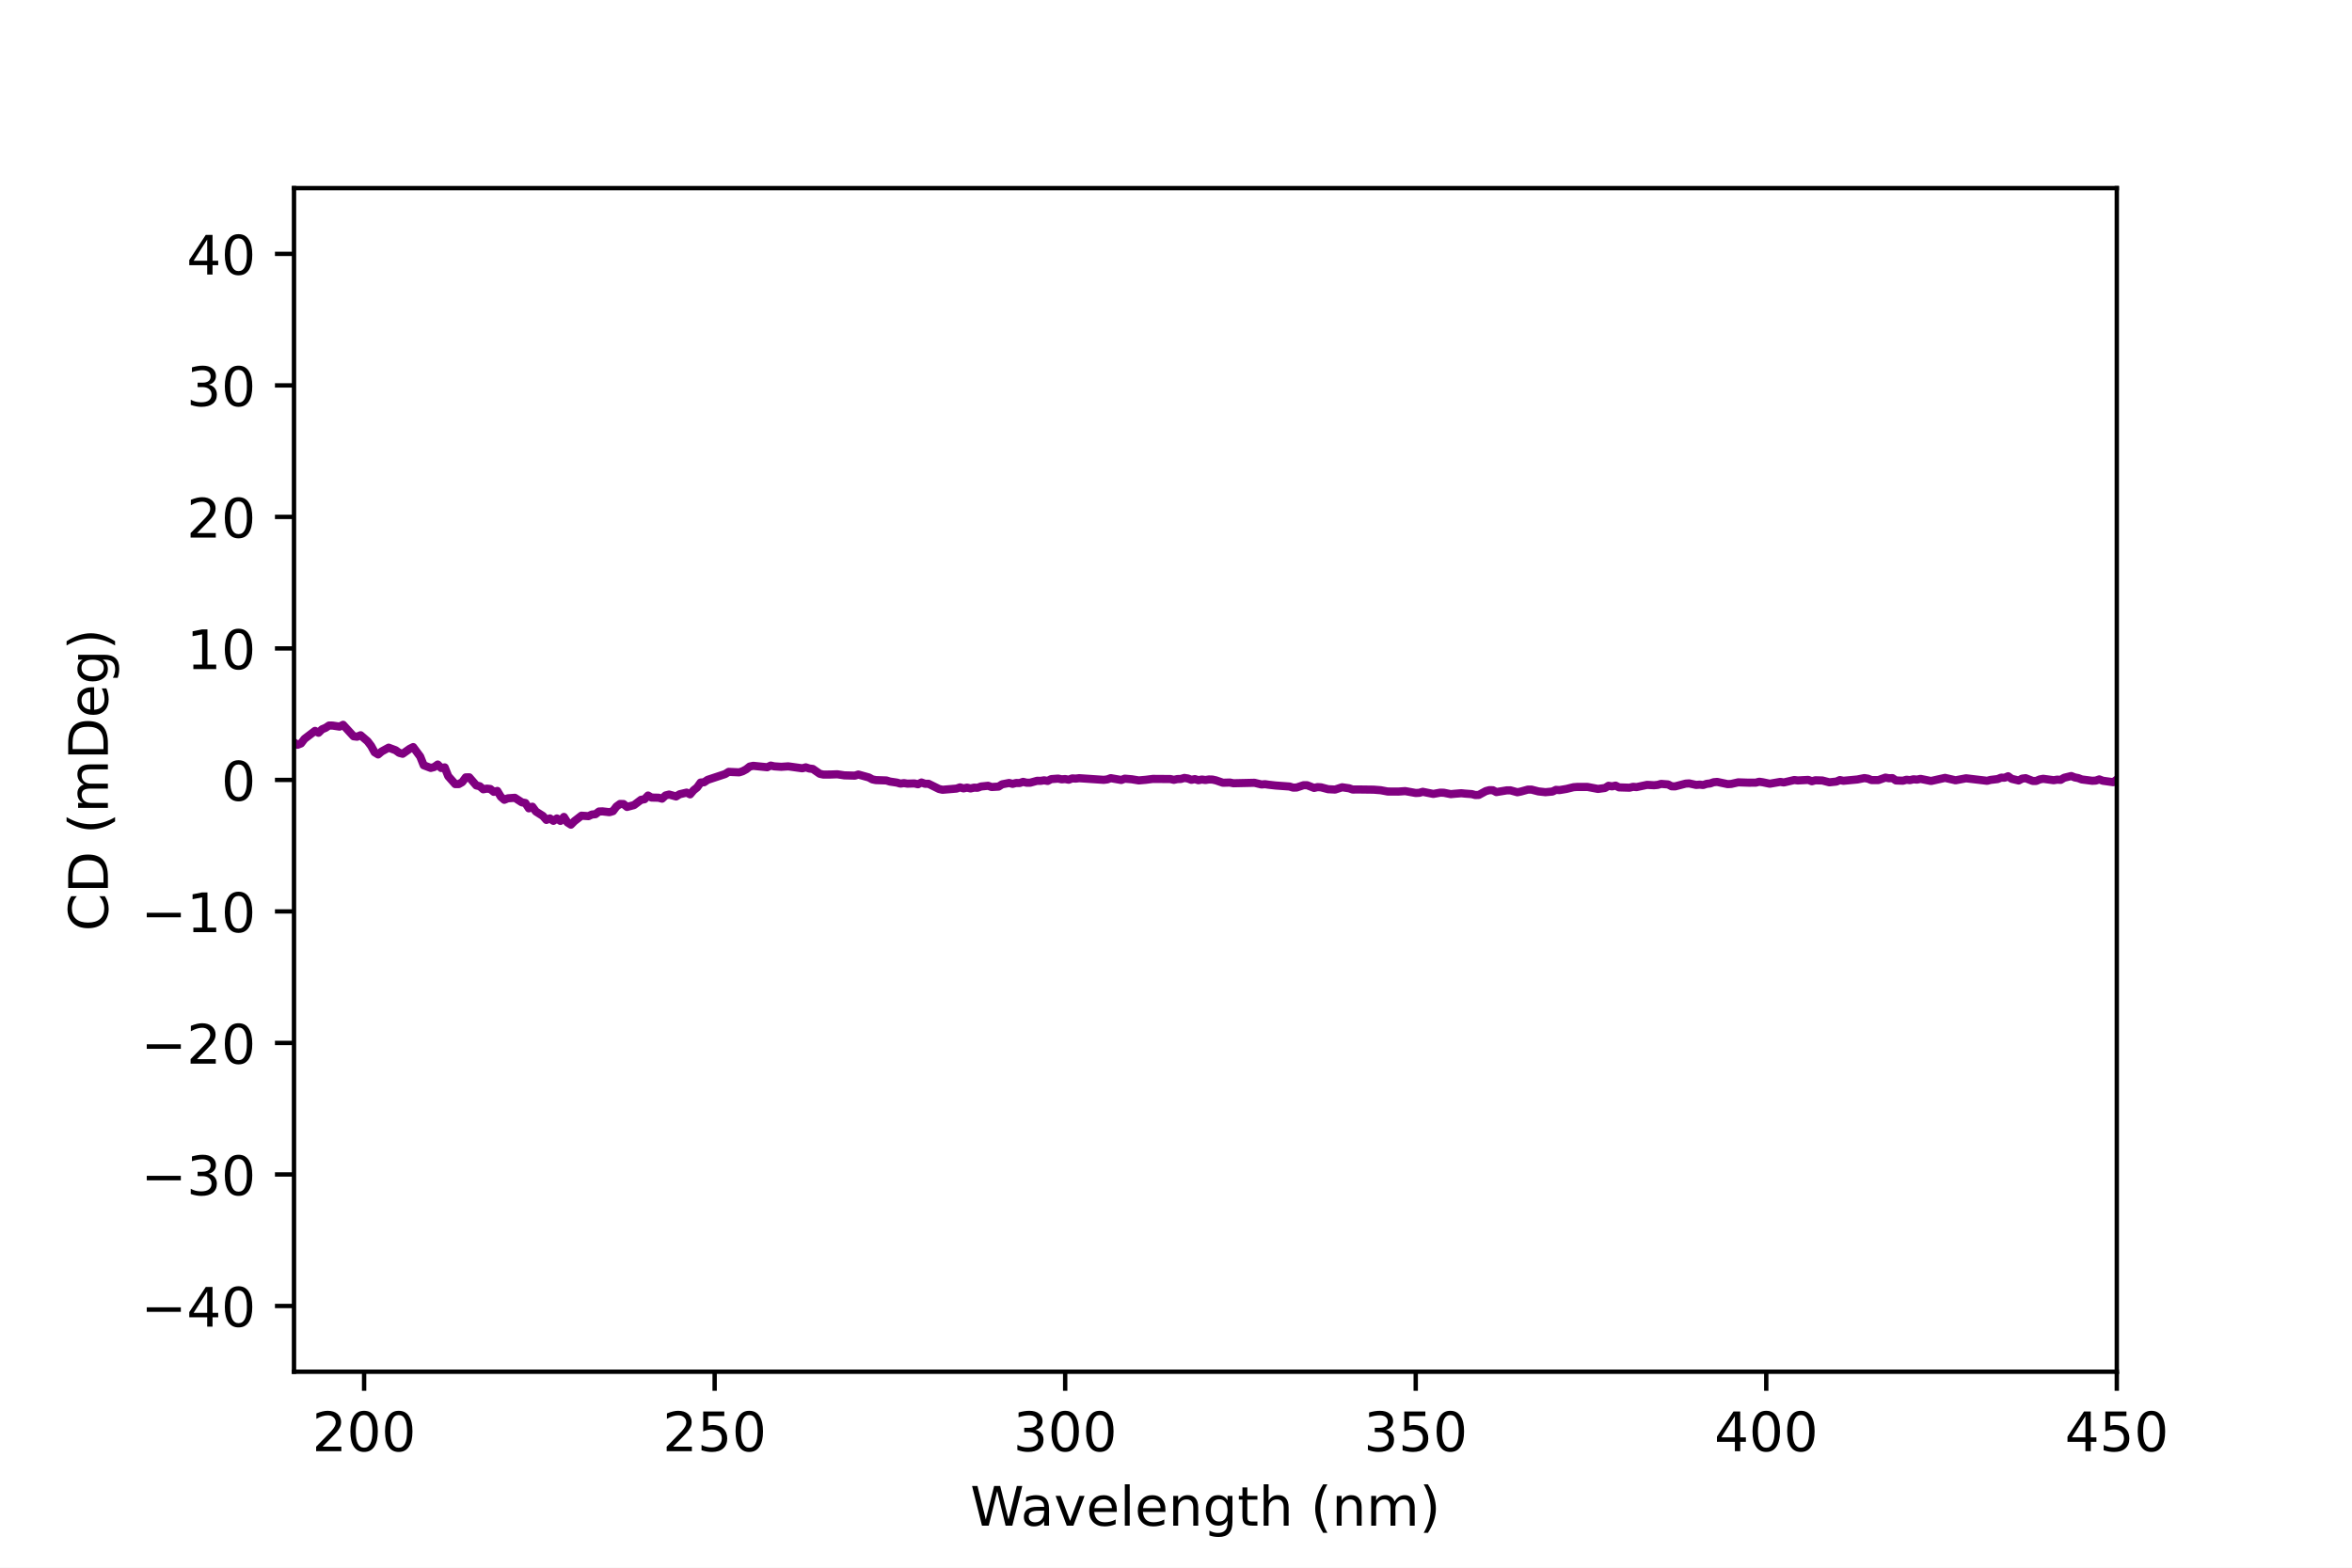
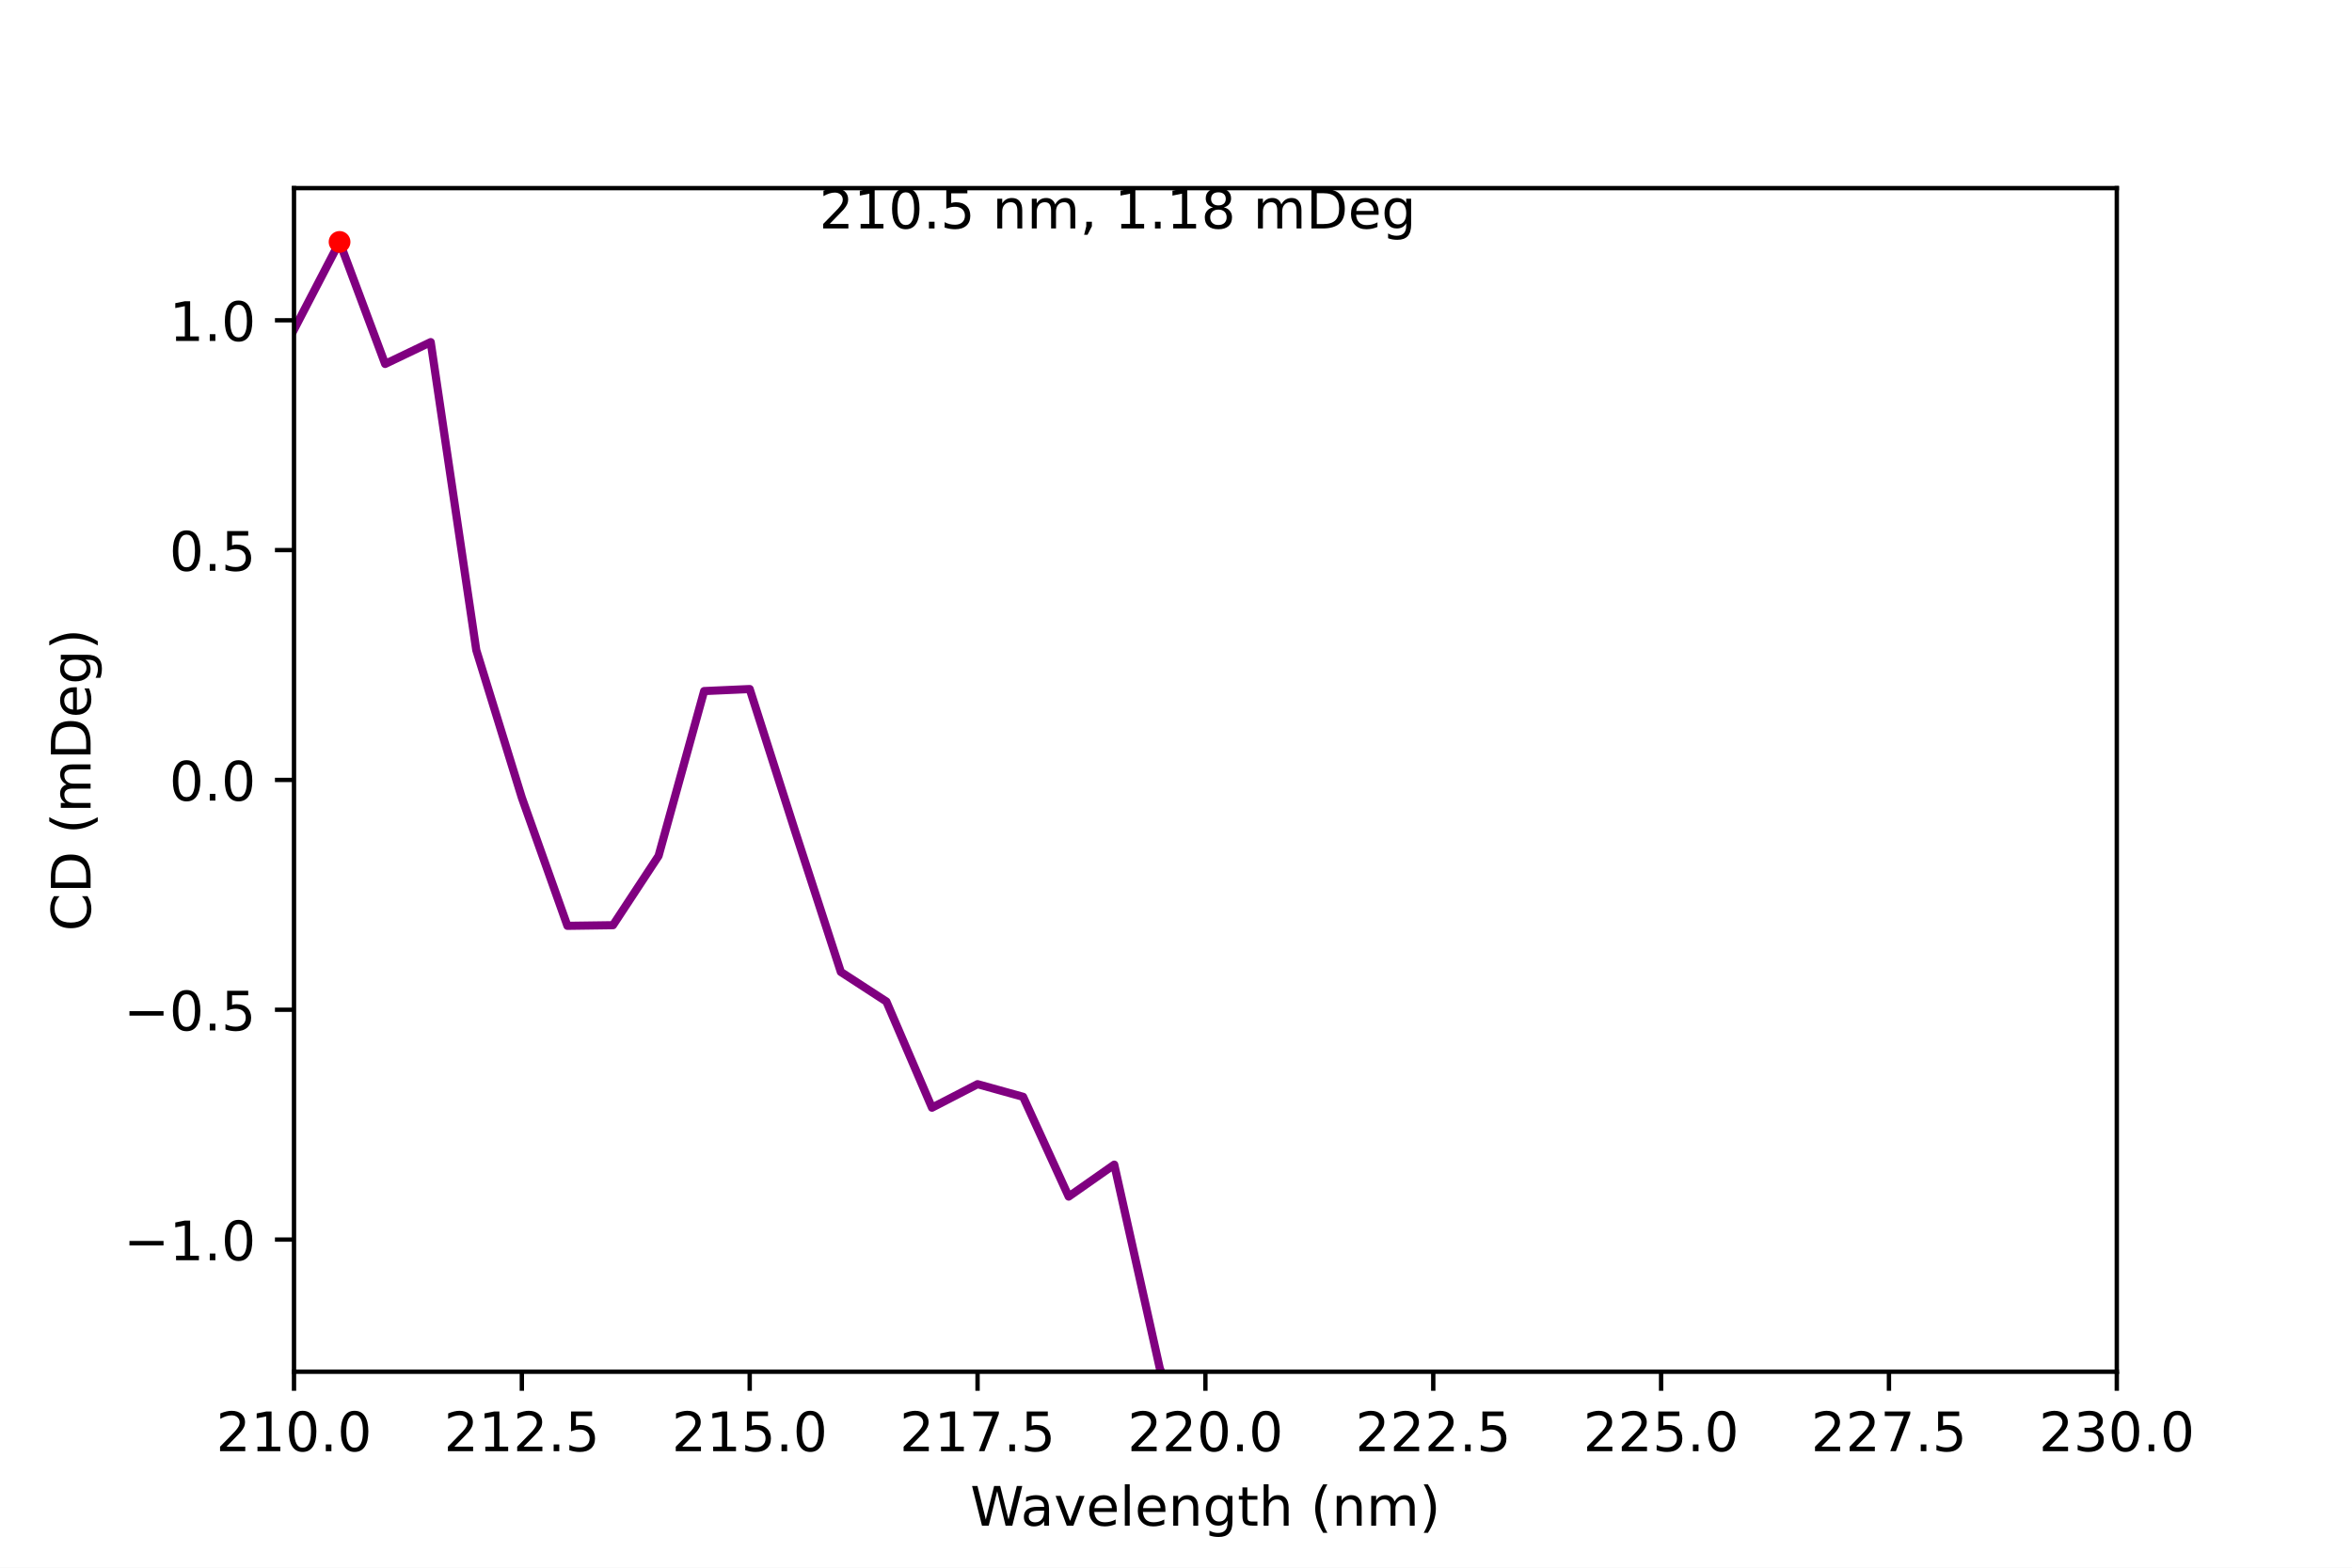
<svg xmlns="http://www.w3.org/2000/svg" xmlns:xlink="http://www.w3.org/1999/xlink" height="288pt" version="1.1" viewBox="0 0 432 288" width="432pt">
  <defs>
    <style type="text/css">*{stroke-linecap:butt;stroke-linejoin:round;}</style>
  </defs>
  <g id="figure_1">
    <g id="patch_1">
      <path d="M 0 288  L 432 288  L 432 0  L 0 0  z " style="fill:#ffffff;" />
    </g>
    <g id="axes_1">
      <g id="patch_2">
        <path d="M 54 252  L 388.8 252  L 388.8 34.56  L 54 34.56  z " style="fill:#ffffff;" />
      </g>
      <g id="matplotlib.axis_1">
        <g id="xtick_1">
          <g id="line2d_1">
            <defs>
-               <path d="M 0 0  L 0 3.5  " id="m065fabda60" style="stroke:#000000;stroke-width:0.8;" />
+               <path d="M 0 0  L 0 3.5  " id="m1e1c2de254" style="stroke:#000000;stroke-width:0.8;" />
            </defs>
            <g>
-               <use style="stroke:#000000;stroke-width:0.8;" x="66.877" xlink:href="#m065fabda60" y="252" />
+               <use style="stroke:#000000;stroke-width:0.8;" x="54" xlink:href="#m1e1c2de254" y="252" />
            </g>
          </g>
          <g id="text_1">
-             <g transform="translate(57.33317 266.5984)scale(0.1 -0.1)">
+             <g transform="translate(39.68594 266.5984)scale(0.1 -0.1)">
              <defs>
                <path d="M 1228 531  L 3431 531  L 3431 0  L 469 0  L 469 531  Q 828 903 1448 1529  Q 2069 2156 2228 2338  Q 2531 2678 2651 2914  Q 2772 3150 2772 3378  Q 2772 3750 2511 3984  Q 2250 4219 1831 4219  Q 1534 4219 1204 4116  Q 875 4013 500 3803  L 500 4441  Q 881 4594 1212 4672  Q 1544 4750 1819 4750  Q 2544 4750 2975 4387  Q 3406 4025 3406 3419  Q 3406 3131 3298 2873  Q 3191 2616 2906 2266  Q 2828 2175 2409 1742  Q 1991 1309 1228 531  z " id="DejaVuSans-32" transform="scale(0.015625)" />
+                 <path d="M 794 531  L 1825 531  L 1825 4091  L 703 3866  L 703 4441  L 1819 4666  L 2450 4666  L 2450 531  L 3481 531  L 3481 0  L 794 0  L 794 531  z " id="DejaVuSans-31" transform="scale(0.015625)" />
                <path d="M 2034 4250  Q 1547 4250 1301 3770  Q 1056 3291 1056 2328  Q 1056 1369 1301 889  Q 1547 409 2034 409  Q 2525 409 2770 889  Q 3016 1369 3016 2328  Q 3016 3291 2770 3770  Q 2525 4250 2034 4250  z M 2034 4750  Q 2819 4750 3233 4129  Q 3647 3509 3647 2328  Q 3647 1150 3233 529  Q 2819 -91 2034 -91  Q 1250 -91 836 529  Q 422 1150 422 2328  Q 422 3509 836 4129  Q 1250 4750 2034 4750  z " id="DejaVuSans-30" transform="scale(0.015625)" />
-               </defs>
-               <use xlink:href="#DejaVuSans-32" />
-               <use x="63.623" xlink:href="#DejaVuSans-30" />
+                 <path d="M 684 794  L 1344 794  L 1344 0  L 684 0  L 684 794  z " id="DejaVuSans-2e" transform="scale(0.015625)" />
+               </defs>
+               <use xlink:href="#DejaVuSans-32" />
+               <use x="63.623" xlink:href="#DejaVuSans-31" />
              <use x="127.246" xlink:href="#DejaVuSans-30" />
+               <use x="190.869" xlink:href="#DejaVuSans-2e" />
+               <use x="222.656" xlink:href="#DejaVuSans-30" />
            </g>
          </g>
        </g>
        <g id="xtick_2">
          <g id="line2d_2">
            <g>
-               <use style="stroke:#000000;stroke-width:0.8;" x="131.262" xlink:href="#m065fabda60" y="252" />
+               <use style="stroke:#000000;stroke-width:0.8;" x="95.85" xlink:href="#m1e1c2de254" y="252" />
            </g>
          </g>
          <g id="text_2">
-             <g transform="translate(121.7178 266.5984)scale(0.1 -0.1)">
+             <g transform="translate(81.53594 266.5984)scale(0.1 -0.1)">
              <defs>
                <path d="M 691 4666  L 3169 4666  L 3169 4134  L 1269 4134  L 1269 2991  Q 1406 3038 1543 3061  Q 1681 3084 1819 3084  Q 2600 3084 3056 2656  Q 3513 2228 3513 1497  Q 3513 744 3044 326  Q 2575 -91 1722 -91  Q 1428 -91 1123 -41  Q 819 9 494 109  L 494 744  Q 775 591 1075 516  Q 1375 441 1709 441  Q 2250 441 2565 725  Q 2881 1009 2881 1497  Q 2881 1984 2565 2268  Q 2250 2553 1709 2553  Q 1456 2553 1204 2497  Q 953 2441 691 2322  L 691 4666  z " id="DejaVuSans-35" transform="scale(0.015625)" />
              </defs>
              <use xlink:href="#DejaVuSans-32" />
-               <use x="63.623" xlink:href="#DejaVuSans-35" />
-               <use x="127.246" xlink:href="#DejaVuSans-30" />
+               <use x="63.623" xlink:href="#DejaVuSans-31" />
+               <use x="127.246" xlink:href="#DejaVuSans-32" />
+               <use x="190.869" xlink:href="#DejaVuSans-2e" />
+               <use x="222.656" xlink:href="#DejaVuSans-35" />
            </g>
          </g>
        </g>
        <g id="xtick_3">
          <g id="line2d_3">
            <g>
-               <use style="stroke:#000000;stroke-width:0.8;" x="195.646" xlink:href="#m065fabda60" y="252" />
+               <use style="stroke:#000000;stroke-width:0.8;" x="137.7" xlink:href="#m1e1c2de254" y="252" />
            </g>
          </g>
          <g id="text_3">
-             <g transform="translate(186.1024 266.5984)scale(0.1 -0.1)">
-               <defs>
-                 <path d="M 2597 2516  Q 3050 2419 3304 2112  Q 3559 1806 3559 1356  Q 3559 666 3084 287  Q 2609 -91 1734 -91  Q 1441 -91 1130 -33  Q 819 25 488 141  L 488 750  Q 750 597 1062 519  Q 1375 441 1716 441  Q 2309 441 2620 675  Q 2931 909 2931 1356  Q 2931 1769 2642 2001  Q 2353 2234 1838 2234  L 1294 2234  L 1294 2753  L 1863 2753  Q 2328 2753 2575 2939  Q 2822 3125 2822 3475  Q 2822 3834 2567 4026  Q 2313 4219 1838 4219  Q 1578 4219 1281 4162  Q 984 4106 628 3988  L 628 4550  Q 988 4650 1302 4700  Q 1616 4750 1894 4750  Q 2613 4750 3031 4423  Q 3450 4097 3450 3541  Q 3450 3153 3228 2886  Q 3006 2619 2597 2516  z " id="DejaVuSans-33" transform="scale(0.015625)" />
-               </defs>
-               <use xlink:href="#DejaVuSans-33" />
-               <use x="63.623" xlink:href="#DejaVuSans-30" />
-               <use x="127.246" xlink:href="#DejaVuSans-30" />
+             <g transform="translate(123.3859 266.5984)scale(0.1 -0.1)">
+               <use xlink:href="#DejaVuSans-32" />
+               <use x="63.623" xlink:href="#DejaVuSans-31" />
+               <use x="127.246" xlink:href="#DejaVuSans-35" />
+               <use x="190.869" xlink:href="#DejaVuSans-2e" />
+               <use x="222.656" xlink:href="#DejaVuSans-30" />
            </g>
          </g>
        </g>
        <g id="xtick_4">
          <g id="line2d_4">
            <g>
-               <use style="stroke:#000000;stroke-width:0.8;" x="260.031" xlink:href="#m065fabda60" y="252" />
+               <use style="stroke:#000000;stroke-width:0.8;" x="179.55" xlink:href="#m1e1c2de254" y="252" />
            </g>
          </g>
          <g id="text_4">
-             <g transform="translate(250.487 266.5984)scale(0.1 -0.1)">
-               <use xlink:href="#DejaVuSans-33" />
-               <use x="63.623" xlink:href="#DejaVuSans-35" />
-               <use x="127.246" xlink:href="#DejaVuSans-30" />
+             <g transform="translate(165.2359 266.5984)scale(0.1 -0.1)">
+               <defs>
+                 <path d="M 525 4666  L 3525 4666  L 3525 4397  L 1831 0  L 1172 0  L 2766 4134  L 525 4134  L 525 4666  z " id="DejaVuSans-37" transform="scale(0.015625)" />
+               </defs>
+               <use xlink:href="#DejaVuSans-32" />
+               <use x="63.623" xlink:href="#DejaVuSans-31" />
+               <use x="127.246" xlink:href="#DejaVuSans-37" />
+               <use x="190.869" xlink:href="#DejaVuSans-2e" />
+               <use x="222.656" xlink:href="#DejaVuSans-35" />
            </g>
          </g>
        </g>
        <g id="xtick_5">
          <g id="line2d_5">
            <g>
-               <use style="stroke:#000000;stroke-width:0.8;" x="324.415" xlink:href="#m065fabda60" y="252" />
+               <use style="stroke:#000000;stroke-width:0.8;" x="221.4" xlink:href="#m1e1c2de254" y="252" />
            </g>
          </g>
          <g id="text_5">
-             <g transform="translate(314.8716 266.5984)scale(0.1 -0.1)">
-               <defs>
-                 <path d="M 2419 4116  L 825 1625  L 2419 1625  L 2419 4116  z M 2253 4666  L 3047 4666  L 3047 1625  L 3713 1625  L 3713 1100  L 3047 1100  L 3047 0  L 2419 0  L 2419 1100  L 313 1100  L 313 1709  L 2253 4666  z " id="DejaVuSans-34" transform="scale(0.015625)" />
-               </defs>
-               <use xlink:href="#DejaVuSans-34" />
-               <use x="63.623" xlink:href="#DejaVuSans-30" />
+             <g transform="translate(207.0859 266.5984)scale(0.1 -0.1)">
+               <use xlink:href="#DejaVuSans-32" />
+               <use x="63.623" xlink:href="#DejaVuSans-32" />
              <use x="127.246" xlink:href="#DejaVuSans-30" />
+               <use x="190.869" xlink:href="#DejaVuSans-2e" />
+               <use x="222.656" xlink:href="#DejaVuSans-30" />
            </g>
          </g>
        </g>
        <g id="xtick_6">
          <g id="line2d_6">
            <g>
-               <use style="stroke:#000000;stroke-width:0.8;" x="388.8" xlink:href="#m065fabda60" y="252" />
+               <use style="stroke:#000000;stroke-width:0.8;" x="263.25" xlink:href="#m1e1c2de254" y="252" />
            </g>
          </g>
          <g id="text_6">
-             <g transform="translate(379.2563 266.5984)scale(0.1 -0.1)">
-               <use xlink:href="#DejaVuSans-34" />
-               <use x="63.623" xlink:href="#DejaVuSans-35" />
+             <g transform="translate(248.9359 266.5984)scale(0.1 -0.1)">
+               <use xlink:href="#DejaVuSans-32" />
+               <use x="63.623" xlink:href="#DejaVuSans-32" />
+               <use x="127.246" xlink:href="#DejaVuSans-32" />
+               <use x="190.869" xlink:href="#DejaVuSans-2e" />
+               <use x="222.656" xlink:href="#DejaVuSans-35" />
+             </g>
+           </g>
+         </g>
+         <g id="xtick_7">
+           <g id="line2d_7">
+             <g>
+               <use style="stroke:#000000;stroke-width:0.8;" x="305.1" xlink:href="#m1e1c2de254" y="252" />
+             </g>
+           </g>
+           <g id="text_7">
+             <g transform="translate(290.7859 266.5984)scale(0.1 -0.1)">
+               <use xlink:href="#DejaVuSans-32" />
+               <use x="63.623" xlink:href="#DejaVuSans-32" />
+               <use x="127.246" xlink:href="#DejaVuSans-35" />
+               <use x="190.869" xlink:href="#DejaVuSans-2e" />
+               <use x="222.656" xlink:href="#DejaVuSans-30" />
+             </g>
+           </g>
+         </g>
+         <g id="xtick_8">
+           <g id="line2d_8">
+             <g>
+               <use style="stroke:#000000;stroke-width:0.8;" x="346.95" xlink:href="#m1e1c2de254" y="252" />
+             </g>
+           </g>
+           <g id="text_8">
+             <g transform="translate(332.6359 266.5984)scale(0.1 -0.1)">
+               <use xlink:href="#DejaVuSans-32" />
+               <use x="63.623" xlink:href="#DejaVuSans-32" />
+               <use x="127.246" xlink:href="#DejaVuSans-37" />
+               <use x="190.869" xlink:href="#DejaVuSans-2e" />
+               <use x="222.656" xlink:href="#DejaVuSans-35" />
+             </g>
+           </g>
+         </g>
+         <g id="xtick_9">
+           <g id="line2d_9">
+             <g>
+               <use style="stroke:#000000;stroke-width:0.8;" x="388.8" xlink:href="#m1e1c2de254" y="252" />
+             </g>
+           </g>
+           <g id="text_9">
+             <g transform="translate(374.4859 266.5984)scale(0.1 -0.1)">
+               <defs>
+                 <path d="M 2597 2516  Q 3050 2419 3304 2112  Q 3559 1806 3559 1356  Q 3559 666 3084 287  Q 2609 -91 1734 -91  Q 1441 -91 1130 -33  Q 819 25 488 141  L 488 750  Q 750 597 1062 519  Q 1375 441 1716 441  Q 2309 441 2620 675  Q 2931 909 2931 1356  Q 2931 1769 2642 2001  Q 2353 2234 1838 2234  L 1294 2234  L 1294 2753  L 1863 2753  Q 2328 2753 2575 2939  Q 2822 3125 2822 3475  Q 2822 3834 2567 4026  Q 2313 4219 1838 4219  Q 1578 4219 1281 4162  Q 984 4106 628 3988  L 628 4550  Q 988 4650 1302 4700  Q 1616 4750 1894 4750  Q 2613 4750 3031 4423  Q 3450 4097 3450 3541  Q 3450 3153 3228 2886  Q 3006 2619 2597 2516  z " id="DejaVuSans-33" transform="scale(0.015625)" />
+               </defs>
+               <use xlink:href="#DejaVuSans-32" />
+               <use x="63.623" xlink:href="#DejaVuSans-33" />
              <use x="127.246" xlink:href="#DejaVuSans-30" />
-             </g>
-           </g>
-         </g>
-         <g id="text_7">
+               <use x="190.869" xlink:href="#DejaVuSans-2e" />
+               <use x="222.656" xlink:href="#DejaVuSans-30" />
+             </g>
+           </g>
+         </g>
+         <g id="text_10">
          <g transform="translate(178.2078 280.2766)scale(0.1 -0.1)">
            <defs>
              <path d="M 213 4666  L 850 4666  L 1831 722  L 2809 4666  L 3519 4666  L 4500 722  L 5478 4666  L 6119 4666  L 4947 0  L 4153 0  L 3169 4050  L 2175 0  L 1381 0  L 213 4666  z " id="DejaVuSans-57" transform="scale(0.015625)" />
              <path d="M 2194 1759  Q 1497 1759 1228 1600  Q 959 1441 959 1056  Q 959 750 1161 570  Q 1363 391 1709 391  Q 2188 391 2477 730  Q 2766 1069 2766 1631  L 2766 1759  L 2194 1759  z M 3341 1997  L 3341 0  L 2766 0  L 2766 531  Q 2569 213 2275 61  Q 1981 -91 1556 -91  Q 1019 -91 701 211  Q 384 513 384 1019  Q 384 1609 779 1909  Q 1175 2209 1959 2209  L 2766 2209  L 2766 2266  Q 2766 2663 2505 2880  Q 2244 3097 1772 3097  Q 1472 3097 1187 3025  Q 903 2953 641 2809  L 641 3341  Q 956 3463 1253 3523  Q 1550 3584 1831 3584  Q 2591 3584 2966 3190  Q 3341 2797 3341 1997  z " id="DejaVuSans-61" transform="scale(0.015625)" />
              <path d="M 191 3500  L 800 3500  L 1894 563  L 2988 3500  L 3597 3500  L 2284 0  L 1503 0  L 191 3500  z " id="DejaVuSans-76" transform="scale(0.015625)" />
              <path d="M 3597 1894  L 3597 1613  L 953 1613  Q 991 1019 1311 708  Q 1631 397 2203 397  Q 2534 397 2845 478  Q 3156 559 3463 722  L 3463 178  Q 3153 47 2828 -22  Q 2503 -91 2169 -91  Q 1331 -91 842 396  Q 353 884 353 1716  Q 353 2575 817 3079  Q 1281 3584 2069 3584  Q 2775 3584 3186 3129  Q 3597 2675 3597 1894  z M 3022 2063  Q 3016 2534 2758 2815  Q 2500 3097 2075 3097  Q 1594 3097 1305 2825  Q 1016 2553 972 2059  L 3022 2063  z " id="DejaVuSans-65" transform="scale(0.015625)" />
              <path d="M 603 4863  L 1178 4863  L 1178 0  L 603 0  L 603 4863  z " id="DejaVuSans-6c" transform="scale(0.015625)" />
              <path d="M 3513 2113  L 3513 0  L 2938 0  L 2938 2094  Q 2938 2591 2744 2837  Q 2550 3084 2163 3084  Q 1697 3084 1428 2787  Q 1159 2491 1159 1978  L 1159 0  L 581 0  L 581 3500  L 1159 3500  L 1159 2956  Q 1366 3272 1645 3428  Q 1925 3584 2291 3584  Q 2894 3584 3203 3211  Q 3513 2838 3513 2113  z " id="DejaVuSans-6e" transform="scale(0.015625)" />
              <path d="M 2906 1791  Q 2906 2416 2648 2759  Q 2391 3103 1925 3103  Q 1463 3103 1205 2759  Q 947 2416 947 1791  Q 947 1169 1205 825  Q 1463 481 1925 481  Q 2391 481 2648 825  Q 2906 1169 2906 1791  z M 3481 434  Q 3481 -459 3084 -895  Q 2688 -1331 1869 -1331  Q 1566 -1331 1297 -1286  Q 1028 -1241 775 -1147  L 775 -588  Q 1028 -725 1275 -790  Q 1522 -856 1778 -856  Q 2344 -856 2625 -561  Q 2906 -266 2906 331  L 2906 616  Q 2728 306 2450 153  Q 2172 0 1784 0  Q 1141 0 747 490  Q 353 981 353 1791  Q 353 2603 747 3093  Q 1141 3584 1784 3584  Q 2172 3584 2450 3431  Q 2728 3278 2906 2969  L 2906 3500  L 3481 3500  L 3481 434  z " id="DejaVuSans-67" transform="scale(0.015625)" />
              <path d="M 1172 4494  L 1172 3500  L 2356 3500  L 2356 3053  L 1172 3053  L 1172 1153  Q 1172 725 1289 603  Q 1406 481 1766 481  L 2356 481  L 2356 0  L 1766 0  Q 1100 0 847 248  Q 594 497 594 1153  L 594 3053  L 172 3053  L 172 3500  L 594 3500  L 594 4494  L 1172 4494  z " id="DejaVuSans-74" transform="scale(0.015625)" />
              <path d="M 3513 2113  L 3513 0  L 2938 0  L 2938 2094  Q 2938 2591 2744 2837  Q 2550 3084 2163 3084  Q 1697 3084 1428 2787  Q 1159 2491 1159 1978  L 1159 0  L 581 0  L 581 4863  L 1159 4863  L 1159 2956  Q 1366 3272 1645 3428  Q 1925 3584 2291 3584  Q 2894 3584 3203 3211  Q 3513 2838 3513 2113  z " id="DejaVuSans-68" transform="scale(0.015625)" />
              <path id="DejaVuSans-20" transform="scale(0.015625)" />
              <path d="M 1984 4856  Q 1566 4138 1362 3434  Q 1159 2731 1159 2009  Q 1159 1288 1364 580  Q 1569 -128 1984 -844  L 1484 -844  Q 1016 -109 783 600  Q 550 1309 550 2009  Q 550 2706 781 3412  Q 1013 4119 1484 4856  L 1984 4856  z " id="DejaVuSans-28" transform="scale(0.015625)" />
              <path d="M 3328 2828  Q 3544 3216 3844 3400  Q 4144 3584 4550 3584  Q 5097 3584 5394 3201  Q 5691 2819 5691 2113  L 5691 0  L 5113 0  L 5113 2094  Q 5113 2597 4934 2840  Q 4756 3084 4391 3084  Q 3944 3084 3684 2787  Q 3425 2491 3425 1978  L 3425 0  L 2847 0  L 2847 2094  Q 2847 2600 2669 2842  Q 2491 3084 2119 3084  Q 1678 3084 1418 2786  Q 1159 2488 1159 1978  L 1159 0  L 581 0  L 581 3500  L 1159 3500  L 1159 2956  Q 1356 3278 1631 3431  Q 1906 3584 2284 3584  Q 2666 3584 2933 3390  Q 3200 3197 3328 2828  z " id="DejaVuSans-6d" transform="scale(0.015625)" />
              <path d="M 513 4856  L 1013 4856  Q 1481 4119 1714 3412  Q 1947 2706 1947 2009  Q 1947 1309 1714 600  Q 1481 -109 1013 -844  L 513 -844  Q 928 -128 1133 580  Q 1338 1288 1338 2009  Q 1338 2731 1133 3434  Q 928 4138 513 4856  z " id="DejaVuSans-29" transform="scale(0.015625)" />
            </defs>
            <use xlink:href="#DejaVuSans-57" />
            <use x="92.502" xlink:href="#DejaVuSans-61" />
            <use x="153.781" xlink:href="#DejaVuSans-76" />
            <use x="212.961" xlink:href="#DejaVuSans-65" />
            <use x="274.484" xlink:href="#DejaVuSans-6c" />
            <use x="302.268" xlink:href="#DejaVuSans-65" />
            <use x="363.791" xlink:href="#DejaVuSans-6e" />
            <use x="427.17" xlink:href="#DejaVuSans-67" />
            <use x="490.646" xlink:href="#DejaVuSans-74" />
            <use x="529.855" xlink:href="#DejaVuSans-68" />
            <use x="593.234" xlink:href="#DejaVuSans-20" />
            <use x="625.021" xlink:href="#DejaVuSans-28" />
            <use x="664.035" xlink:href="#DejaVuSans-6e" />
            <use x="727.414" xlink:href="#DejaVuSans-6d" />
            <use x="824.826" xlink:href="#DejaVuSans-29" />
          </g>
        </g>
      </g>
      <g id="matplotlib.axis_2">
        <g id="ytick_1">
-           <g id="line2d_7">
+           <g id="line2d_10">
            <defs>
-               <path d="M 0 0  L -3.5 0  " id="mbf00a9c913" style="stroke:#000000;stroke-width:0.8;" />
+               <path d="M 0 0  L -3.5 0  " id="mc56a53e1f5" style="stroke:#000000;stroke-width:0.8;" />
            </defs>
            <g>
-               <use style="stroke:#000000;stroke-width:0.8;" x="54" xlink:href="#mbf00a9c913" y="239.92" />
-             </g>
-           </g>
-           <g id="text_8">
-             <g transform="translate(25.89531 243.7192)scale(0.1 -0.1)">
+               <use style="stroke:#000000;stroke-width:0.8;" x="54" xlink:href="#mc56a53e1f5" y="227.724" />
+             </g>
+           </g>
+           <g id="text_11">
+             <g transform="translate(22.71719 231.523)scale(0.1 -0.1)">
              <defs>
                <path d="M 678 2272  L 4684 2272  L 4684 1741  L 678 1741  L 678 2272  z " id="DejaVuSans-2212" transform="scale(0.015625)" />
-               </defs>
-               <use xlink:href="#DejaVuSans-2212" />
-               <use x="83.789" xlink:href="#DejaVuSans-34" />
-               <use x="147.412" xlink:href="#DejaVuSans-30" />
-             </g>
-           </g>
-         </g>
-         <g id="ytick_2">
-           <g id="line2d_8">
-             <g>
-               <use style="stroke:#000000;stroke-width:0.8;" x="54" xlink:href="#mbf00a9c913" y="215.76" />
-             </g>
-           </g>
-           <g id="text_9">
-             <g transform="translate(25.89531 219.5592)scale(0.1 -0.1)">
-               <use xlink:href="#DejaVuSans-2212" />
-               <use x="83.789" xlink:href="#DejaVuSans-33" />
-               <use x="147.412" xlink:href="#DejaVuSans-30" />
-             </g>
-           </g>
-         </g>
-         <g id="ytick_3">
-           <g id="line2d_9">
-             <g>
-               <use style="stroke:#000000;stroke-width:0.8;" x="54" xlink:href="#mbf00a9c913" y="191.6" />
-             </g>
-           </g>
-           <g id="text_10">
-             <g transform="translate(25.89531 195.3992)scale(0.1 -0.1)">
-               <use xlink:href="#DejaVuSans-2212" />
-               <use x="83.789" xlink:href="#DejaVuSans-32" />
-               <use x="147.412" xlink:href="#DejaVuSans-30" />
-             </g>
-           </g>
-         </g>
-         <g id="ytick_4">
-           <g id="line2d_10">
-             <g>
-               <use style="stroke:#000000;stroke-width:0.8;" x="54" xlink:href="#mbf00a9c913" y="167.44" />
-             </g>
-           </g>
-           <g id="text_11">
-             <g transform="translate(25.89531 171.2392)scale(0.1 -0.1)">
-               <defs>
-                 <path d="M 794 531  L 1825 531  L 1825 4091  L 703 3866  L 703 4441  L 1819 4666  L 2450 4666  L 2450 531  L 3481 531  L 3481 0  L 794 0  L 794 531  z " id="DejaVuSans-31" transform="scale(0.015625)" />
              </defs>
              <use xlink:href="#DejaVuSans-2212" />
              <use x="83.789" xlink:href="#DejaVuSans-31" />
-               <use x="147.412" xlink:href="#DejaVuSans-30" />
+               <use x="147.412" xlink:href="#DejaVuSans-2e" />
+               <use x="179.199" xlink:href="#DejaVuSans-30" />
+             </g>
+           </g>
+         </g>
+         <g id="ytick_2">
+           <g id="line2d_11">
+             <g>
+               <use style="stroke:#000000;stroke-width:0.8;" x="54" xlink:href="#mc56a53e1f5" y="185.502" />
+             </g>
+           </g>
+           <g id="text_12">
+             <g transform="translate(22.71719 189.3011)scale(0.1 -0.1)">
+               <use xlink:href="#DejaVuSans-2212" />
+               <use x="83.789" xlink:href="#DejaVuSans-30" />
+               <use x="147.412" xlink:href="#DejaVuSans-2e" />
+               <use x="179.199" xlink:href="#DejaVuSans-35" />
+             </g>
+           </g>
+         </g>
+         <g id="ytick_3">
+           <g id="line2d_12">
+             <g>
+               <use style="stroke:#000000;stroke-width:0.8;" x="54" xlink:href="#mc56a53e1f5" y="143.28" />
+             </g>
+           </g>
+           <g id="text_13">
+             <g transform="translate(31.09688 147.0792)scale(0.1 -0.1)">
+               <use xlink:href="#DejaVuSans-30" />
+               <use x="63.623" xlink:href="#DejaVuSans-2e" />
+               <use x="95.41" xlink:href="#DejaVuSans-30" />
+             </g>
+           </g>
+         </g>
+         <g id="ytick_4">
+           <g id="line2d_13">
+             <g>
+               <use style="stroke:#000000;stroke-width:0.8;" x="54" xlink:href="#mc56a53e1f5" y="101.058" />
+             </g>
+           </g>
+           <g id="text_14">
+             <g transform="translate(31.09688 104.8573)scale(0.1 -0.1)">
+               <use xlink:href="#DejaVuSans-30" />
+               <use x="63.623" xlink:href="#DejaVuSans-2e" />
+               <use x="95.41" xlink:href="#DejaVuSans-35" />
            </g>
          </g>
        </g>
        <g id="ytick_5">
-           <g id="line2d_11">
-             <g>
-               <use style="stroke:#000000;stroke-width:0.8;" x="54" xlink:href="#mbf00a9c913" y="143.28" />
-             </g>
-           </g>
-           <g id="text_12">
-             <g transform="translate(40.6375 147.0792)scale(0.1 -0.1)">
-               <use xlink:href="#DejaVuSans-30" />
-             </g>
-           </g>
-         </g>
-         <g id="ytick_6">
-           <g id="line2d_12">
-             <g>
-               <use style="stroke:#000000;stroke-width:0.8;" x="54" xlink:href="#mbf00a9c913" y="119.12" />
-             </g>
-           </g>
-           <g id="text_13">
-             <g transform="translate(34.275 122.9192)scale(0.1 -0.1)">
+           <g id="line2d_14">
+             <g>
+               <use style="stroke:#000000;stroke-width:0.8;" x="54" xlink:href="#mc56a53e1f5" y="58.836" />
+             </g>
+           </g>
+           <g id="text_15">
+             <g transform="translate(31.09688 62.63545)scale(0.1 -0.1)">
              <use xlink:href="#DejaVuSans-31" />
-               <use x="63.623" xlink:href="#DejaVuSans-30" />
-             </g>
-           </g>
-         </g>
-         <g id="ytick_7">
-           <g id="line2d_13">
-             <g>
-               <use style="stroke:#000000;stroke-width:0.8;" x="54" xlink:href="#mbf00a9c913" y="94.96" />
-             </g>
-           </g>
-           <g id="text_14">
-             <g transform="translate(34.275 98.75922)scale(0.1 -0.1)">
-               <use xlink:href="#DejaVuSans-32" />
-               <use x="63.623" xlink:href="#DejaVuSans-30" />
-             </g>
-           </g>
-         </g>
-         <g id="ytick_8">
-           <g id="line2d_14">
-             <g>
-               <use style="stroke:#000000;stroke-width:0.8;" x="54" xlink:href="#mbf00a9c913" y="70.8" />
-             </g>
-           </g>
-           <g id="text_15">
-             <g transform="translate(34.275 74.59922)scale(0.1 -0.1)">
-               <use xlink:href="#DejaVuSans-33" />
-               <use x="63.623" xlink:href="#DejaVuSans-30" />
-             </g>
-           </g>
-         </g>
-         <g id="ytick_9">
-           <g id="line2d_15">
-             <g>
-               <use style="stroke:#000000;stroke-width:0.8;" x="54" xlink:href="#mbf00a9c913" y="46.64" />
-             </g>
-           </g>
-           <g id="text_16">
-             <g transform="translate(34.275 50.43922)scale(0.1 -0.1)">
-               <use xlink:href="#DejaVuSans-34" />
-               <use x="63.623" xlink:href="#DejaVuSans-30" />
-             </g>
-           </g>
-         </g>
-         <g id="text_17">
-           <g transform="translate(19.81563 171.0831)rotate(-90)scale(0.1 -0.1)">
+               <use x="63.623" xlink:href="#DejaVuSans-2e" />
+               <use x="95.41" xlink:href="#DejaVuSans-30" />
+             </g>
+           </g>
+         </g>
+         <g id="text_16">
+           <g transform="translate(16.6375 171.0831)rotate(-90)scale(0.1 -0.1)">
            <defs>
              <path d="M 4122 4306  L 4122 3641  Q 3803 3938 3442 4084  Q 3081 4231 2675 4231  Q 1875 4231 1450 3742  Q 1025 3253 1025 2328  Q 1025 1406 1450 917  Q 1875 428 2675 428  Q 3081 428 3442 575  Q 3803 722 4122 1019  L 4122 359  Q 3791 134 3420 21  Q 3050 -91 2638 -91  Q 1578 -91 968 557  Q 359 1206 359 2328  Q 359 3453 968 4101  Q 1578 4750 2638 4750  Q 3056 4750 3426 4639  Q 3797 4528 4122 4306  z " id="DejaVuSans-43" transform="scale(0.015625)" />
              <path d="M 1259 4147  L 1259 519  L 2022 519  Q 2988 519 3436 956  Q 3884 1394 3884 2338  Q 3884 3275 3436 3711  Q 2988 4147 2022 4147  L 1259 4147  z M 628 4666  L 1925 4666  Q 3281 4666 3915 4102  Q 4550 3538 4550 2338  Q 4550 1131 3912 565  Q 3275 0 1925 0  L 628 0  L 628 4666  z " id="DejaVuSans-44" transform="scale(0.015625)" />
            </defs>
            <use xlink:href="#DejaVuSans-43" />
            <use x="69.824" xlink:href="#DejaVuSans-44" />
            <use x="146.826" xlink:href="#DejaVuSans-20" />
            <use x="178.613" xlink:href="#DejaVuSans-28" />
            <use x="217.627" xlink:href="#DejaVuSans-6d" />
            <use x="315.039" xlink:href="#DejaVuSans-44" />
            <use x="392.041" xlink:href="#DejaVuSans-65" />
            <use x="453.564" xlink:href="#DejaVuSans-67" />
            <use x="517.041" xlink:href="#DejaVuSans-29" />
          </g>
        </g>
      </g>
+       <g id="line2d_15">
+         <path clip-path="url(#p5ec65deacc)" d="M 266.759 289  L 263.25 287.276  L 254.88 272.285  L 246.51 258.081  L 238.14 260.269  L 229.77 261.386  L 221.4 270.89  L 213.03 251.404  L 204.66 213.957  L 196.29 219.824  L 187.92 201.496  L 179.55 199.172  L 171.18 203.494  L 162.81 183.996  L 154.44 178.556  L 146.07 152.796  L 137.7 126.585  L 129.33 126.957  L 120.96 157.237  L 112.59 169.968  L 104.22 170.084  L 95.85 146.55  L 87.48 119.434  L 79.11 62.851  L 70.74 66.861  L 62.37 44.444  L 54 60.557  " style="fill:none;stroke:#800080;stroke-linecap:square;stroke-width:1.5;" />
+       </g>
      <g id="line2d_16">
-         <path clip-path="url(#pa51387d377)" d="M 388.8 143.222  L 388.156 143.698  L 386.225 143.428  L 385.581 143.183  L 384.937 143.402  L 384.293 143.438  L 382.362 143.191  L 381.718 142.942  L 381.074 142.817  L 380.43 142.567  L 379.142 142.88  L 378.498 143.265  L 377.855 143.226  L 377.211 143.332  L 375.279 143.072  L 374.635 143.192  L 373.992 143.468  L 373.348 143.466  L 372.06 142.962  L 371.416 143.042  L 370.772 143.382  L 369.485 143.077  L 368.841 142.608  L 368.197 142.875  L 367.553 142.862  L 366.909 143.123  L 365.622 143.275  L 364.978 143.44  L 361.115 142.982  L 359.183 143.346  L 357.252 142.905  L 354.676 143.476  L 352.745 143.088  L 352.101 143.225  L 351.457 143.165  L 350.813 143.321  L 350.169 143.245  L 349.525 143.425  L 348.238 143.378  L 347.594 142.951  L 346.95 142.971  L 346.306 142.855  L 345.018 143.305  L 343.731 143.306  L 343.087 143.048  L 342.443 142.942  L 341.155 143.198  L 338.58 143.439  L 337.936 143.304  L 337.292 143.583  L 336.005 143.718  L 334.717 143.384  L 333.429 143.345  L 332.785 143.524  L 332.142 143.275  L 330.21 143.378  L 329.566 143.297  L 327.635 143.743  L 326.991 143.644  L 325.059 143.979  L 323.772 143.708  L 323.128 143.615  L 322.484 143.781  L 321.196 143.788  L 319.265 143.723  L 317.977 144.016  L 317.333 144.051  L 315.402 143.647  L 314.758 143.702  L 314.114 143.925  L 313.47 144  L 312.826 144.214  L 312.182 144.146  L 311.538 144.197  L 310.251 143.92  L 309.607 143.963  L 307.675 144.464  L 307.032 144.45  L 306.388 144.111  L 305.1 144.01  L 304.456 144.194  L 303.812 144.257  L 302.525 144.189  L 300.593 144.6  L 299.949 144.548  L 299.305 144.711  L 297.374 144.65  L 296.73 144.326  L 296.086 144.466  L 295.442 144.358  L 294.798 144.762  L 293.511 144.937  L 291.579 144.57  L 289.648 144.57  L 289.004 144.621  L 287.716 144.935  L 286.428 145.149  L 285.785 145.105  L 285.141 145.415  L 283.853 145.529  L 282.565 145.389  L 281.278 145.056  L 280.634 145.06  L 279.346 145.414  L 278.702 145.546  L 277.415 145.193  L 276.771 145.195  L 274.839 145.514  L 274.195 145.173  L 273.552 145.162  L 272.908 145.333  L 271.62 146.034  L 270.976 146.055  L 270.332 145.885  L 269.045 145.789  L 268.401 145.724  L 267.113 145.828  L 266.469 145.891  L 265.182 145.636  L 264.538 145.62  L 263.25 145.85  L 261.318 145.463  L 260.675 145.65  L 260.031 145.679  L 258.099 145.335  L 256.812 145.422  L 254.88 145.41  L 253.592 145.17  L 252.305 145.07  L 249.729 145.037  L 248.442 145.043  L 247.798 144.818  L 246.51 144.632  L 245.222 145.051  L 243.935 144.985  L 242.647 144.642  L 242.003 144.601  L 241.359 144.752  L 240.072 144.251  L 239.428 144.253  L 238.14 144.681  L 237.496 144.69  L 236.852 144.491  L 234.277 144.305  L 232.989 144.159  L 232.345 144.065  L 231.702 144.116  L 230.414 143.806  L 226.551 143.891  L 225.907 143.762  L 224.619 143.797  L 223.332 143.356  L 222.688 143.215  L 222.044 143.196  L 221.4 143.296  L 220.756 143.205  L 220.112 143.332  L 219.468 143.13  L 218.825 143.262  L 218.181 143.016  L 217.537 142.915  L 216.893 143.104  L 216.249 143.122  L 215.605 143.262  L 214.962 143.116  L 211.742 143.094  L 210.455 143.257  L 209.167 143.37  L 207.879 143.161  L 206.592 143.049  L 205.948 143.292  L 204.016 142.957  L 203.372 143.187  L 202.728 143.266  L 198.222 142.963  L 197.578 143.039  L 196.934 143.002  L 196.29 143.241  L 195.646 143.12  L 195.002 143.17  L 194.358 143.038  L 193.071 143.131  L 192.427 143.465  L 191.783 143.351  L 191.139 143.453  L 190.495 143.439  L 189.208 143.791  L 188.564 143.792  L 187.92 143.636  L 187.276 143.854  L 186.632 143.841  L 185.988 144.004  L 185.345 143.839  L 184.057 144.09  L 183.413 144.506  L 182.125 144.582  L 181.482 144.358  L 180.194 144.487  L 179.55 144.724  L 178.906 144.701  L 178.262 144.847  L 177.618 144.699  L 176.975 144.837  L 176.331 144.649  L 175.687 144.873  L 173.112 145.09  L 172.468 144.941  L 170.536 143.987  L 169.892 143.985  L 169.248 143.756  L 168.605 144.077  L 167.961 143.927  L 166.673 143.965  L 166.029 143.866  L 165.385 143.959  L 164.742 143.772  L 163.454 143.581  L 162.81 143.379  L 160.878 143.312  L 160.235 143.182  L 159.591 142.828  L 157.659 142.291  L 157.015 142.492  L 155.084 142.44  L 153.796 142.243  L 152.508 142.289  L 151.221 142.293  L 150.577 142.159  L 149.289 141.264  L 148.645 141.183  L 148.002 140.969  L 147.358 141.146  L 144.782 140.787  L 143.495 140.873  L 142.207 140.787  L 141.563 140.645  L 140.919 140.948  L 138.344 140.691  L 137.7 140.827  L 137.056 141.332  L 136.412 141.681  L 135.768 141.888  L 133.837 141.799  L 133.193 142.201  L 129.974 143.266  L 129.33 143.704  L 128.686 143.764  L 128.042 144.664  L 127.398 145.178  L 126.755 145.929  L 126.111 145.612  L 124.823 145.915  L 124.179 146.318  L 122.892 145.967  L 122.248 146.13  L 121.604 146.721  L 120.96 146.548  L 119.672 146.521  L 119.028 146.146  L 118.385 146.828  L 117.741 146.935  L 116.453 147.904  L 115.165 148.242  L 114.522 147.709  L 113.878 147.698  L 113.234 148.159  L 112.59 149.012  L 111.946 149.206  L 110.658 149.058  L 110.015 149.084  L 109.371 149.575  L 108.727 149.636  L 108.083 149.933  L 106.795 149.854  L 105.508 150.849  L 104.864 151.498  L 104.22 151.086  L 103.576 150.08  L 102.932 150.808  L 102.288 150.361  L 101.645 150.794  L 101.001 150.354  L 100.357 150.624  L 99.713 149.896  L 98.425 149.076  L 97.782 148.201  L 97.138 148.5  L 96.494 147.517  L 95.85 147.4  L 94.562 146.565  L 93.275 146.659  L 92.631 146.931  L 91.987 146.374  L 91.343 145.302  L 90.699 145.47  L 90.055 144.946  L 89.412 144.879  L 88.768 145.003  L 88.124 144.445  L 87.48 144.289  L 86.192 142.802  L 85.548 142.813  L 84.905 143.679  L 84.261 144.044  L 83.617 144.047  L 82.329 142.598  L 81.685 140.979  L 81.042 141.094  L 80.398 140.452  L 79.754 140.913  L 79.11 141.077  L 77.822 140.586  L 77.178 138.984  L 75.891 137.248  L 75.247 137.569  L 73.959 138.476  L 73.315 138.303  L 72.672 137.832  L 71.384 137.353  L 70.096 138.059  L 69.452 138.598  L 68.808 138.203  L 68.165 137.034  L 67.521 136.184  L 66.233 135.075  L 65.589 135.343  L 64.945 135.264  L 63.014 133.156  L 62.37 133.487  L 61.082 133.294  L 60.438 133.287  L 59.795 133.713  L 59.151 133.98  L 58.507 134.612  L 57.863 134.271  L 55.932 135.738  L 55.288 136.577  L 54.644 136.828  L 54 136.387  L 54 136.387  " style="fill:none;stroke:#800080;stroke-linecap:square;stroke-width:1.5;" />
+         <path clip-path="url(#p5ec65deacc)" d="M 62.37 44.444  " style="fill:none;stroke:#ff0000;stroke-linecap:square;stroke-width:1.5;" />
+         <defs>
+           <path d="M 0 1.5  C 0.398 1.5 0.779 1.342 1.061 1.061  C 1.342 0.779 1.5 0.398 1.5 0  C 1.5 -0.398 1.342 -0.779 1.061 -1.061  C 0.779 -1.342 0.398 -1.5 0 -1.5  C -0.398 -1.5 -0.779 -1.342 -1.061 -1.061  C -1.342 -0.779 -1.5 -0.398 -1.5 0  C -1.5 0.398 -1.342 0.779 -1.061 1.061  C -0.779 1.342 -0.398 1.5 0 1.5  z " id="m26e923d963" style="stroke:#ff0000;" />
+         </defs>
+         <g clip-path="url(#p5ec65deacc)">
+           <use style="fill:#ff0000;stroke:#ff0000;" x="62.37" xlink:href="#m26e923d963" y="44.444" />
+         </g>
      </g>
      <g id="patch_3">
        <path d="M 54 252  L 54 34.56  " style="fill:none;stroke:#000000;stroke-linecap:square;stroke-linejoin:miter;stroke-width:0.8;" />
      </g>
      <g id="patch_4">
        <path d="M 388.8 252  L 388.8 34.56  " style="fill:none;stroke:#000000;stroke-linecap:square;stroke-linejoin:miter;stroke-width:0.8;" />
      </g>
      <g id="patch_5">
        <path d="M 54 252  L 388.8 252  " style="fill:none;stroke:#000000;stroke-linecap:square;stroke-linejoin:miter;stroke-width:0.8;" />
      </g>
      <g id="patch_6">
        <path d="M 54 34.56  L 388.8 34.56  " style="fill:none;stroke:#000000;stroke-linecap:square;stroke-linejoin:miter;stroke-width:0.8;" />
+       </g>
+       <g id="text_17">
+         <g transform="translate(150.4642 41.97273)scale(0.1 -0.1)">
+           <defs>
+             <path d="M 750 794  L 1409 794  L 1409 256  L 897 -744  L 494 -744  L 750 256  L 750 794  z " id="DejaVuSans-2c" transform="scale(0.015625)" />
+             <path d="M 2034 2216  Q 1584 2216 1326 1975  Q 1069 1734 1069 1313  Q 1069 891 1326 650  Q 1584 409 2034 409  Q 2484 409 2743 651  Q 3003 894 3003 1313  Q 3003 1734 2745 1975  Q 2488 2216 2034 2216  z M 1403 2484  Q 997 2584 770 2862  Q 544 3141 544 3541  Q 544 4100 942 4425  Q 1341 4750 2034 4750  Q 2731 4750 3128 4425  Q 3525 4100 3525 3541  Q 3525 3141 3298 2862  Q 3072 2584 2669 2484  Q 3125 2378 3379 2068  Q 3634 1759 3634 1313  Q 3634 634 3220 271  Q 2806 -91 2034 -91  Q 1263 -91 848 271  Q 434 634 434 1313  Q 434 1759 690 2068  Q 947 2378 1403 2484  z M 1172 3481  Q 1172 3119 1398 2916  Q 1625 2713 2034 2713  Q 2441 2713 2670 2916  Q 2900 3119 2900 3481  Q 2900 3844 2670 4047  Q 2441 4250 2034 4250  Q 1625 4250 1398 4047  Q 1172 3844 1172 3481  z " id="DejaVuSans-38" transform="scale(0.015625)" />
+           </defs>
+           <use xlink:href="#DejaVuSans-32" />
+           <use x="63.623" xlink:href="#DejaVuSans-31" />
+           <use x="127.246" xlink:href="#DejaVuSans-30" />
+           <use x="190.869" xlink:href="#DejaVuSans-2e" />
+           <use x="222.656" xlink:href="#DejaVuSans-35" />
+           <use x="286.279" xlink:href="#DejaVuSans-20" />
+           <use x="318.066" xlink:href="#DejaVuSans-6e" />
+           <use x="381.445" xlink:href="#DejaVuSans-6d" />
+           <use x="478.857" xlink:href="#DejaVuSans-2c" />
+           <use x="510.645" xlink:href="#DejaVuSans-20" />
+           <use x="542.432" xlink:href="#DejaVuSans-31" />
+           <use x="606.055" xlink:href="#DejaVuSans-2e" />
+           <use x="637.842" xlink:href="#DejaVuSans-31" />
+           <use x="701.465" xlink:href="#DejaVuSans-38" />
+           <use x="765.088" xlink:href="#DejaVuSans-20" />
+           <use x="796.875" xlink:href="#DejaVuSans-6d" />
+           <use x="894.287" xlink:href="#DejaVuSans-44" />
+           <use x="971.289" xlink:href="#DejaVuSans-65" />
+           <use x="1032.812" xlink:href="#DejaVuSans-67" />
+         </g>
      </g>
    </g>
  </g>
  <defs>
-     <clipPath id="pa51387d377">
+     <clipPath id="p5ec65deacc">
      <rect height="217.44" width="334.8" x="54" y="34.56" />
    </clipPath>
  </defs>
</svg>
